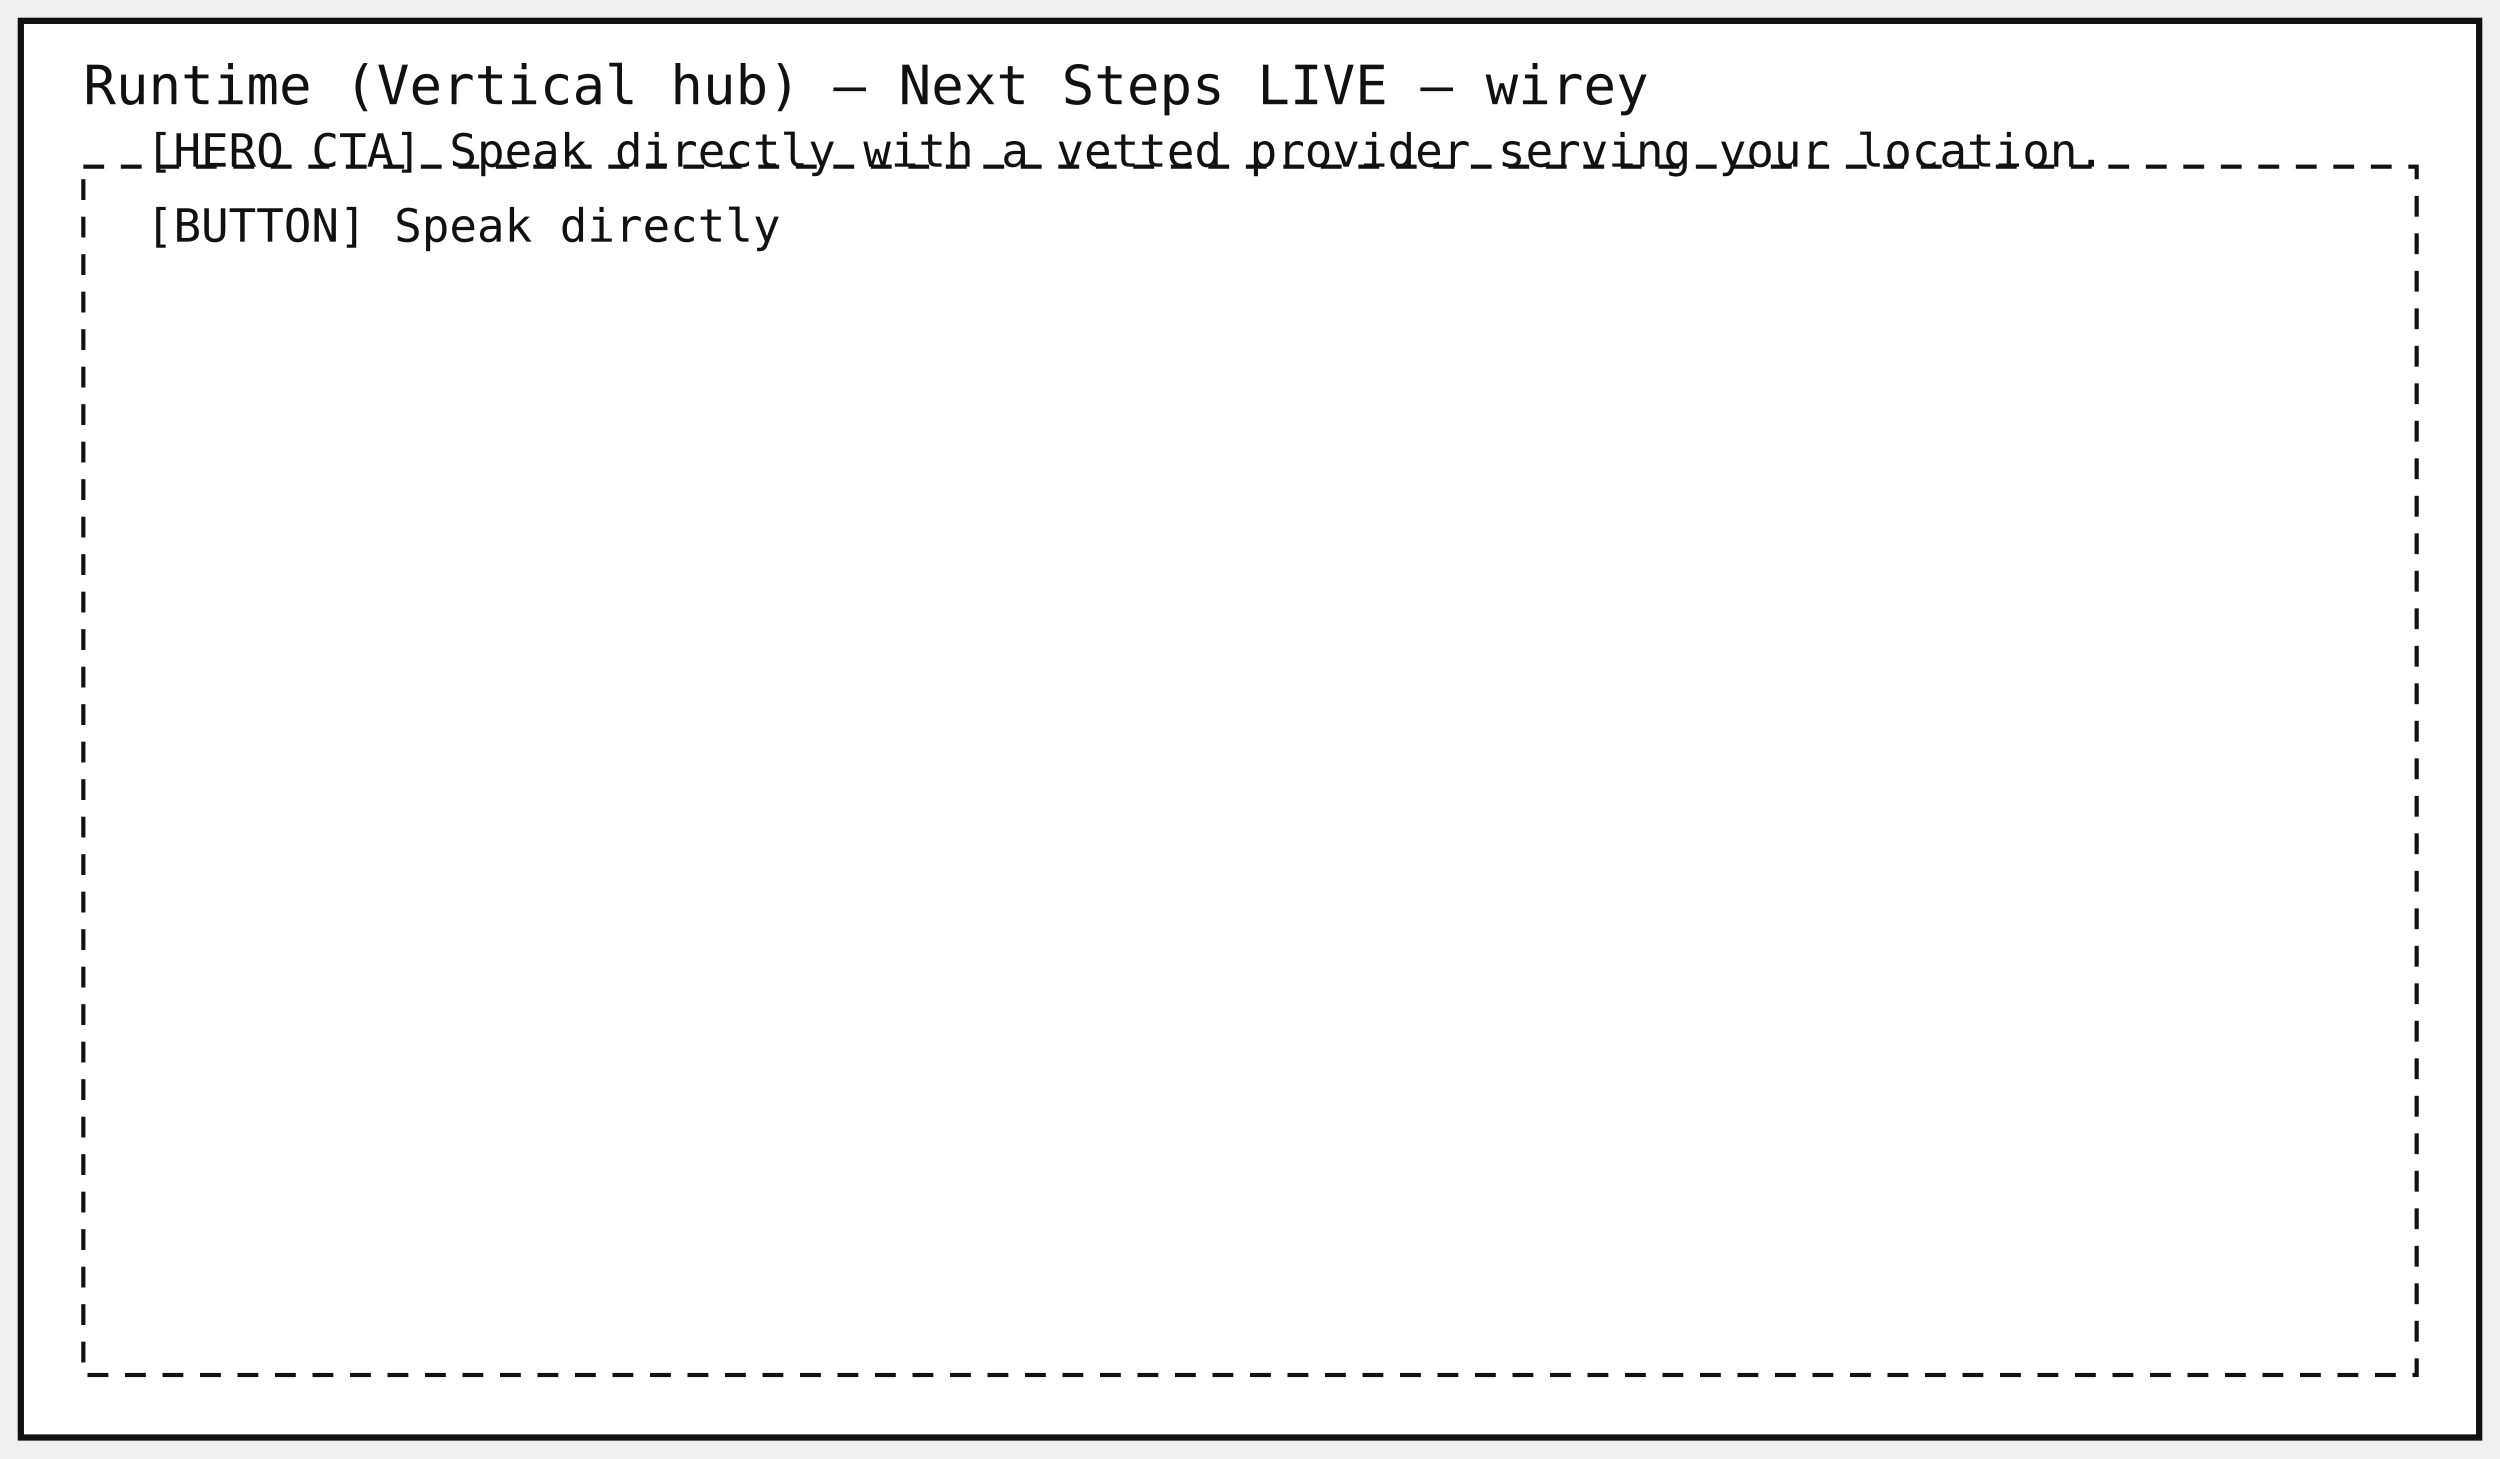
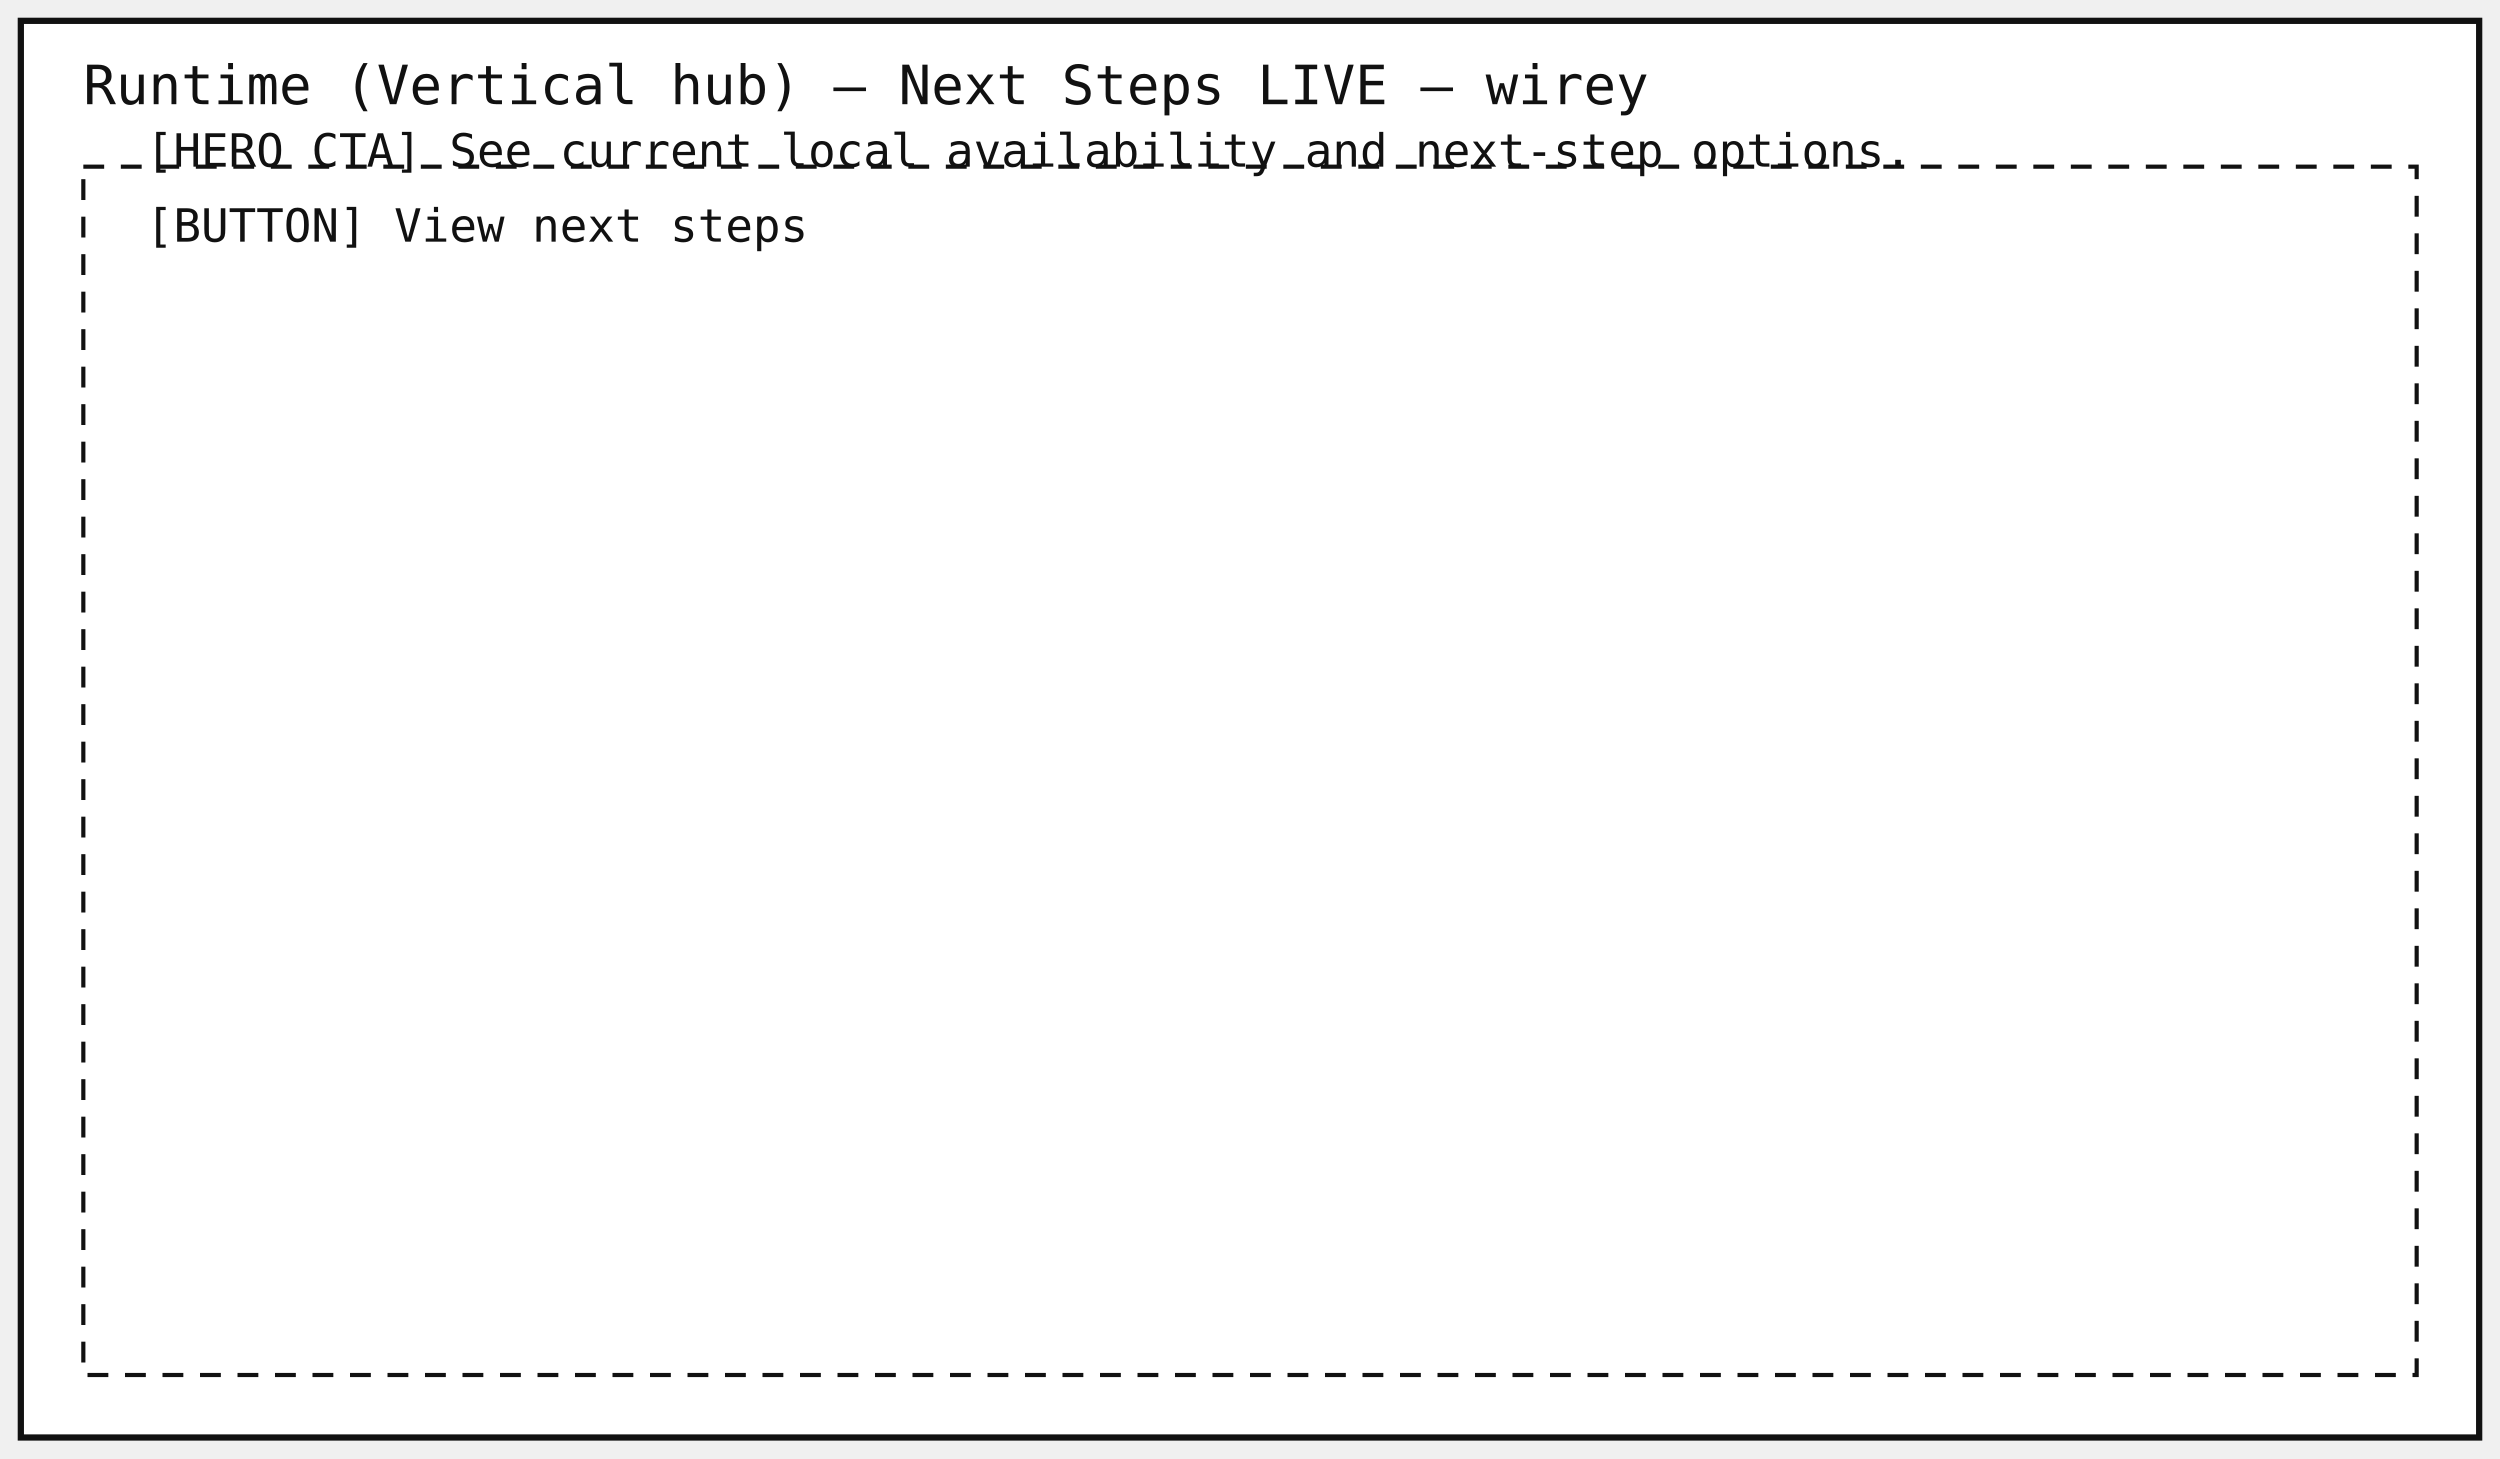
<svg xmlns="http://www.w3.org/2000/svg" viewBox="0 0 1200 700" role="img" aria-label="Runtime (Vertical hub) — Next Steps LIVE — wirey">
  <rect x="10" y="10" width="1180" height="680" fill="#fff" stroke="#111" stroke-width="3" />
  <text x="40" y="50" font-family="ui-monospace, Menlo, monospace" font-size="26" fill="#111">Runtime (Vertical hub) — Next Steps LIVE — wirey</text>
  <rect x="40" y="80" width="1120" height="580" fill="#fff" stroke="#111" stroke-width="2" stroke-dasharray="10 8" />
-   <text x="70" y="80" font-family="ui-monospace, Menlo, monospace" font-size="22" fill="#111">[HERO CTA] Speak directly with a vetted provider serving your location.</text>
-   <text x="70" y="116" font-family="ui-monospace, Menlo, monospace" font-size="22" fill="#111">[BUTTON] Speak directly</text>
+   <text x="70" y="80" font-family="ui-monospace, Menlo, monospace" font-size="22" fill="#111">[HERO CTA] See current local availability and next-step options.</text>
+   <text x="70" y="116" font-family="ui-monospace, Menlo, monospace" font-size="22" fill="#111">[BUTTON] View next steps</text>
</svg>
